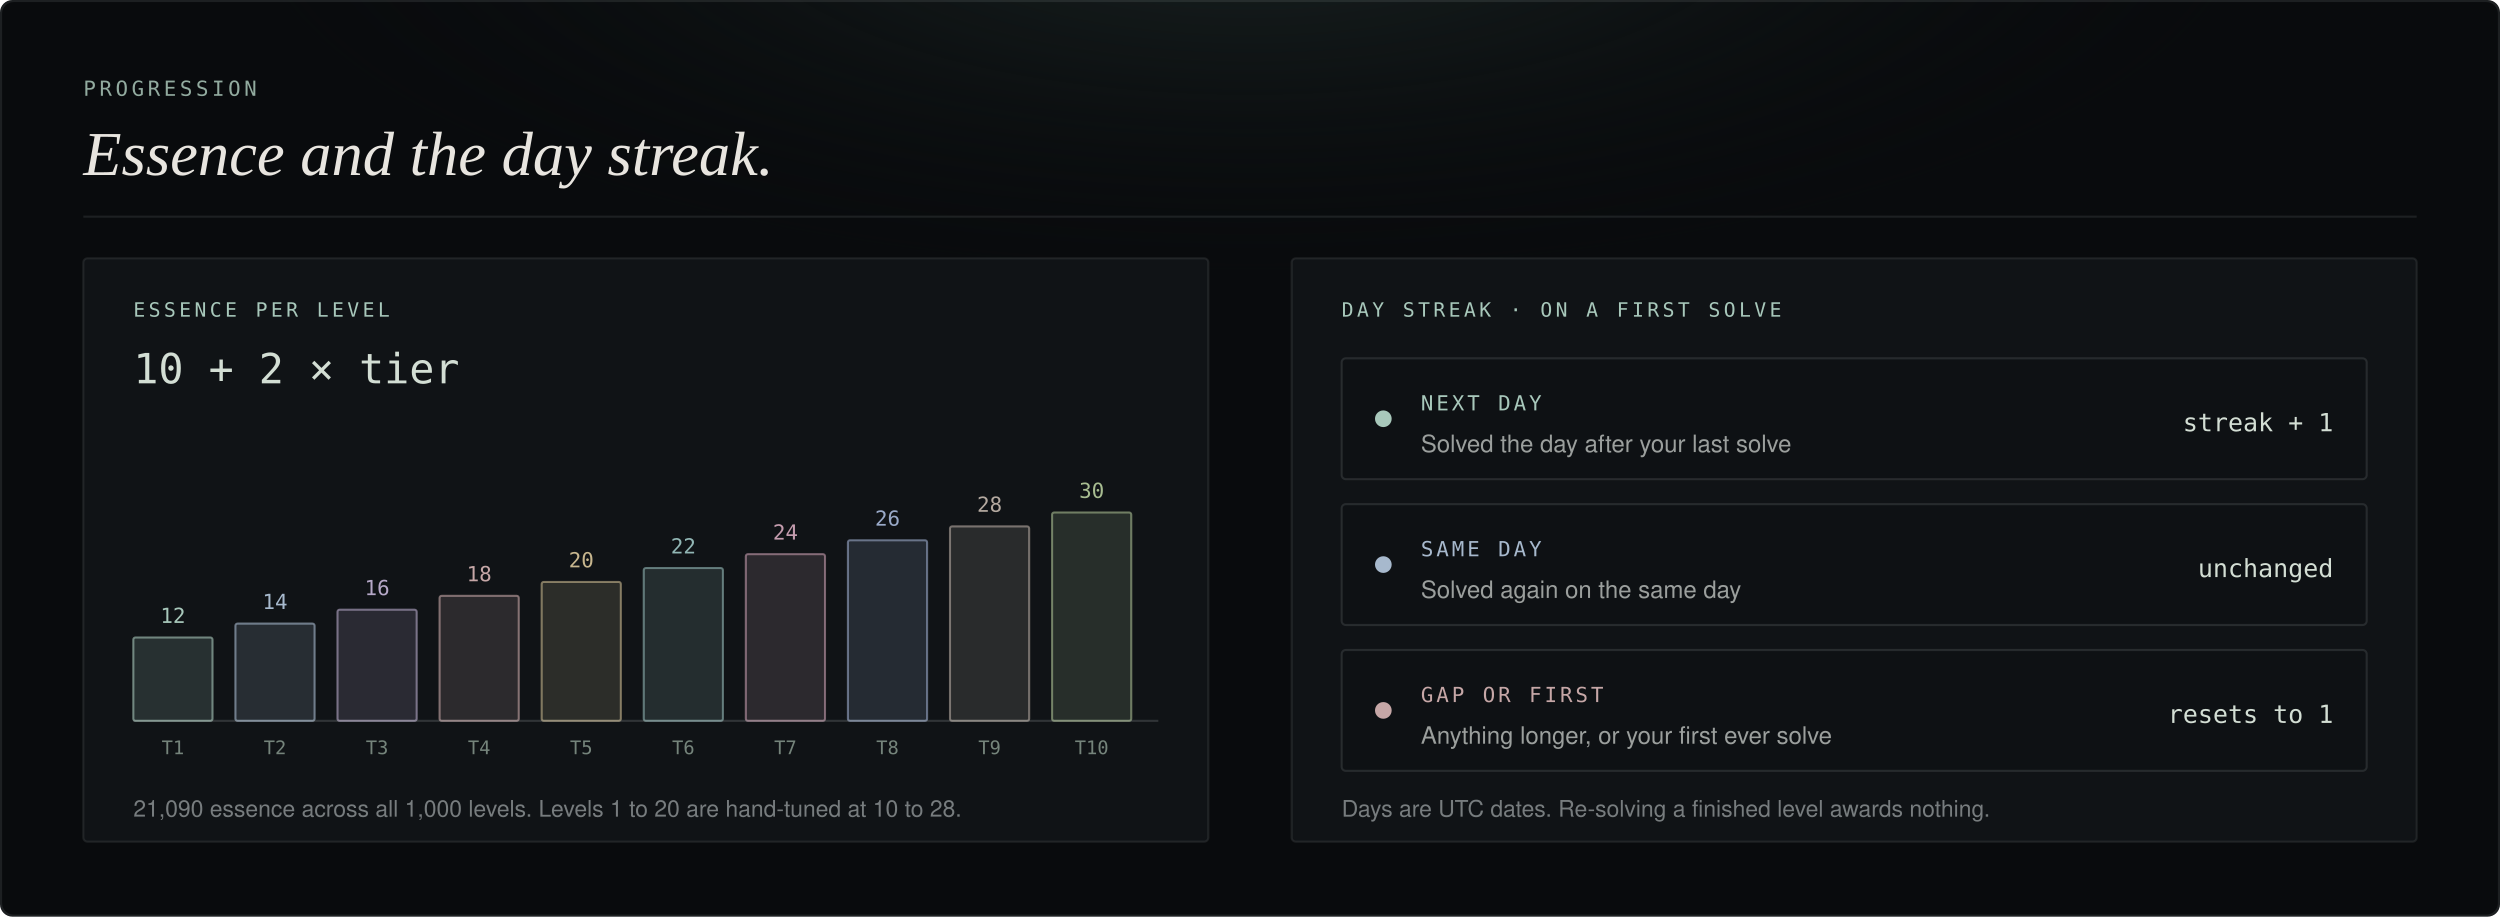
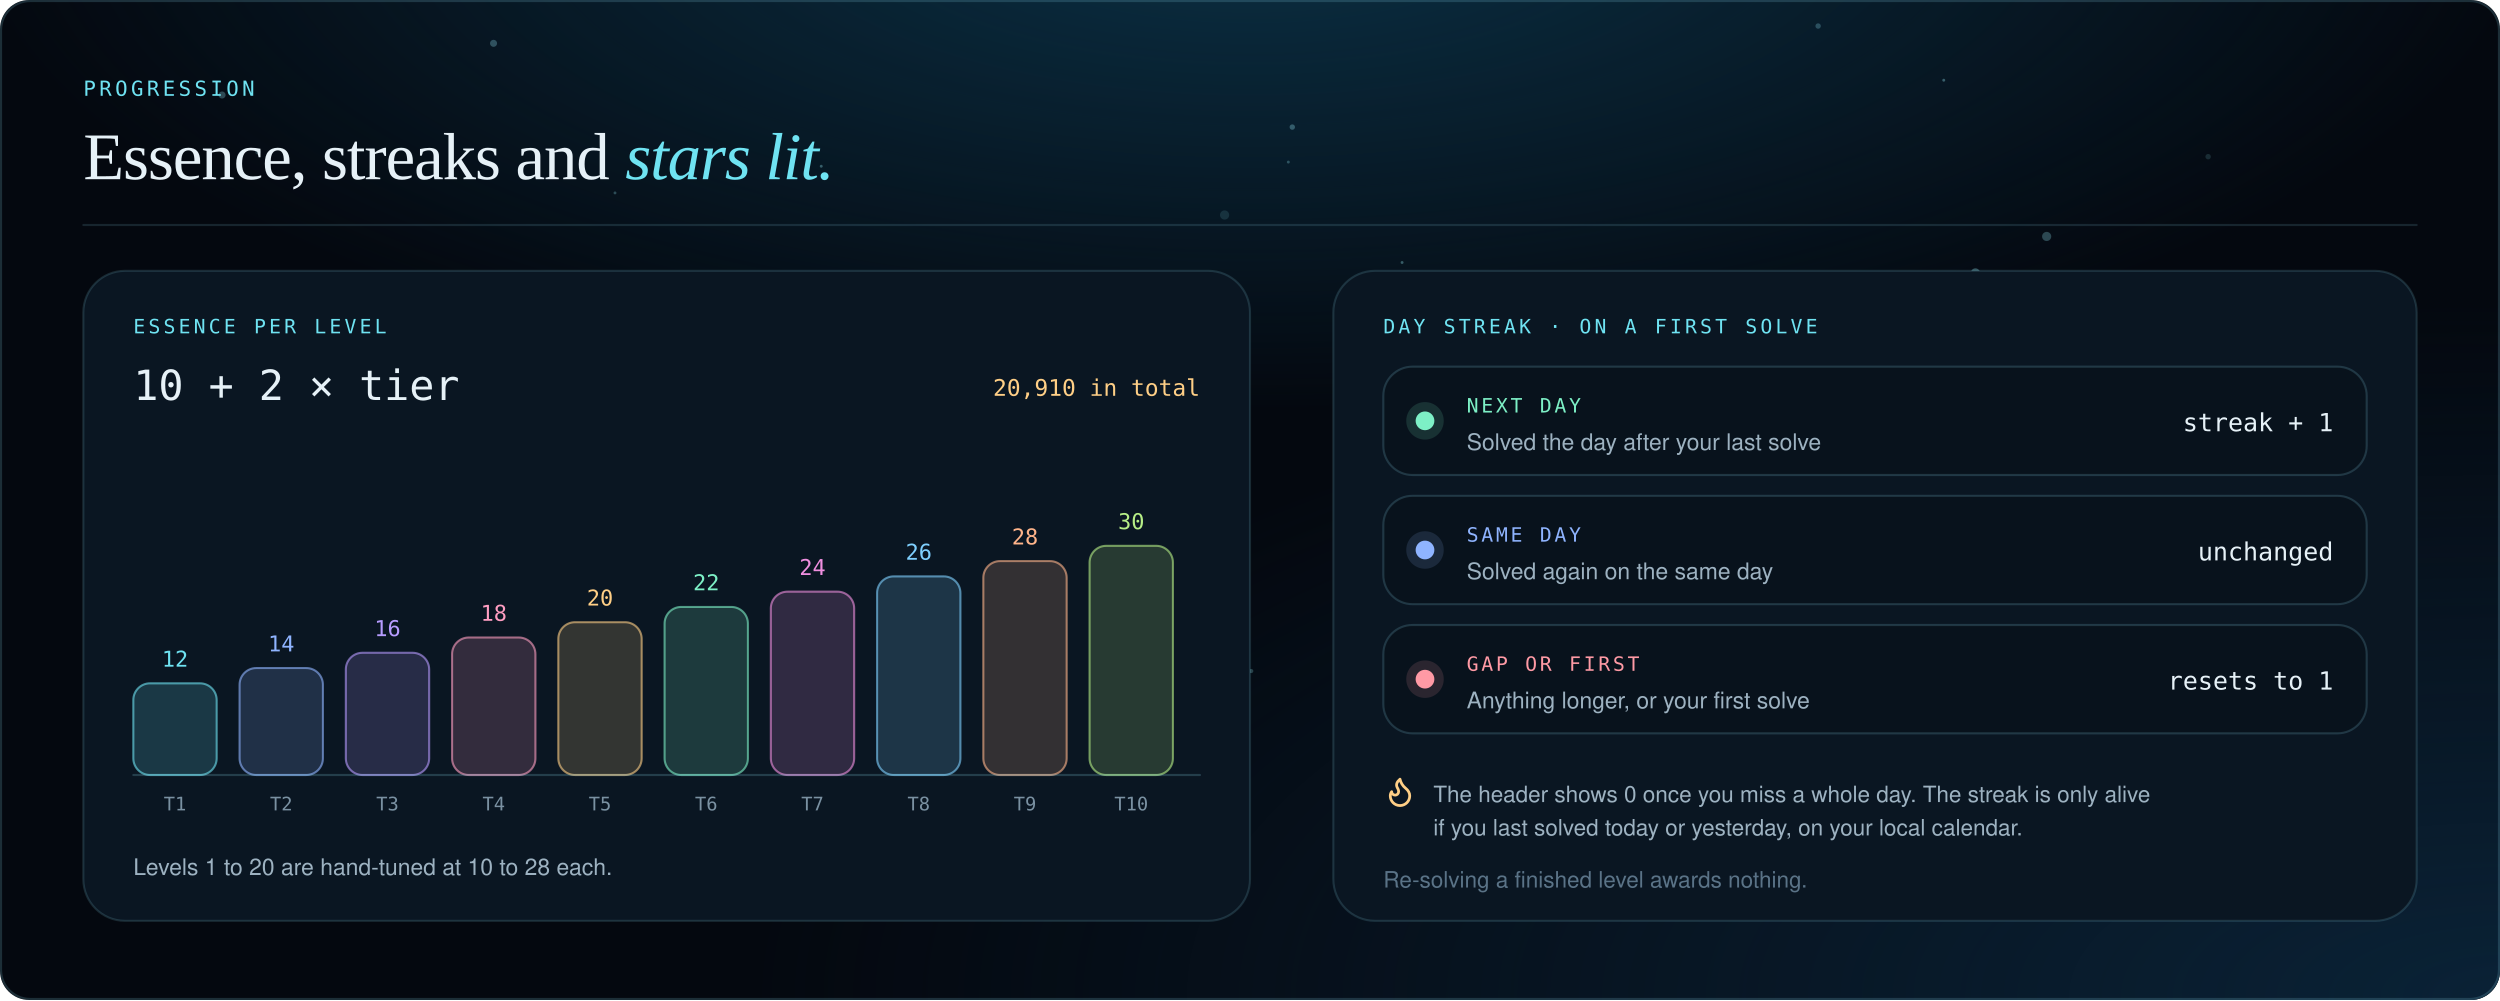
- <svg xmlns="http://www.w3.org/2000/svg" width="1200" height="440" viewBox="0 0 1200 440" role="img" aria-labelledby="t d">
+ <svg xmlns="http://www.w3.org/2000/svg" width="1200" height="480" viewBox="0 0 1200 480" role="img" aria-labelledby="t d">
  <defs>
-     <style>.s{font-family:'Playfair Display',Georgia,'Times New Roman',serif;font-style:italic}.m{font-family:'DM Mono',ui-monospace,'SF Mono',Menlo,Consolas,monospace}.b{font-family:'DM Sans','Segoe UI',Helvetica,Arial,sans-serif}</style>
+     <style>.s{font-family:'Playfair Display',Georgia,'Times New Roman',serif}.si{font-family:'Playfair Display',Georgia,'Times New Roman',serif;font-style:italic}.m{font-family:'DM Mono',ui-monospace,'SF Mono',Menlo,Consolas,monospace}.b{font-family:'DM Sans','Segoe UI',Helvetica,Arial,sans-serif}</style>
    <marker id="ar" viewBox="0 0 10 10" refX="8.5" refY="5" markerWidth="7" markerHeight="7" orient="auto-start-reverse">
-       <path d="M1 1.5L8.5 5L1 8.5" fill="none" stroke="#a8c8bb" stroke-width="1.3" stroke-linecap="round" stroke-linejoin="round" />
+       <path d="M1 1.5L8.5 5L1 8.5" fill="none" stroke="#6fe3f2" stroke-width="1.4" stroke-linecap="round" stroke-linejoin="round" />
    </marker>
-     <radialGradient id="glow" cx="50%" cy="-10%" r="75%">
-       <stop offset="0" stop-color="#1b2524" />
-       <stop offset="0.55" stop-color="#090b0d" stop-opacity="0" />
+     <radialGradient id="bgtop" cx="50%" cy="-10%" r="85%">
+       <stop offset="0" stop-color="#0b3146" />
+       <stop offset="0.6" stop-color="#0b3146" stop-opacity="0" />
    </radialGradient>
+     <radialGradient id="bgcorner" cx="100%" cy="100%" r="70%">
+       <stop offset="0" stop-color="#0a2236" />
+       <stop offset="1" stop-color="#0a2236" stop-opacity="0" />
+     </radialGradient>
+     <radialGradient id="halo">
+       <stop offset="0" stop-color="#3fd6f0" stop-opacity=".55" />
+       <stop offset=".5" stop-color="#1b8fb0" stop-opacity=".16" />
+       <stop offset="1" stop-color="#1b8fb0" stop-opacity="0" />
+     </radialGradient>
+     <radialGradient id="cellg" cx="38%" cy="34%" r="75%">
+       <stop offset="0" stop-color="#eafdff" />
+       <stop offset=".38" stop-color="#7defff" />
+       <stop offset="1" stop-color="#1a8fb4" />
+     </radialGradient>
+     <linearGradient id="btn" x1="0" y1="0" x2="0" y2="1">
+       <stop offset="0" stop-color="#9af4ff" />
+       <stop offset="1" stop-color="#6fe3f2" />
+     </linearGradient>
+     <linearGradient id="dock" x1="0" y1="0" x2="1" y2="0.4">
+       <stop offset="0" stop-color="#0f4157" />
+       <stop offset="1" stop-color="#0b2a3c" />
+     </linearGradient>
+     <linearGradient id="meter" x1="0" y1="0" x2="1" y2="0">
+       <stop offset="0" stop-color="#2aa6c4" />
+       <stop offset=".6" stop-color="#6fe3f2" />
+       <stop offset="1" stop-color="#b9fbff" />
+     </linearGradient>
  </defs>
-   <rect x="0" y="0" width="1200" height="440" rx="6" fill="#090b0d" />
-   <rect x="0" y="0" width="1200" height="440" rx="6" fill="url(#glow)" />
-   <rect x="0.5" y="0.5" width="1199" height="439" rx="6" fill="none" stroke="#dbe1e1" stroke-width="1" stroke-opacity="0.1" />
-   <text x="40" y="46" class="m" font-size="10" fill="#92ab9f" letter-spacing="1.7" xml:space="preserve">PROGRESSION</text>
-   <text x="40" y="84" class="s" font-size="30" fill="#e8e5df" xml:space="preserve">Essence and the day streak.</text>
-   <line x1="40" y1="104" x2="1160" y2="104" stroke="#dbe1e1" stroke-opacity="0.1" stroke-width="1" />
-   <rect x="40" y="124" width="540" height="280" rx="2" fill="#101316" stroke="#dbe1e1" stroke-width="1" stroke-opacity="0.1" />
-   <text x="64" y="152" class="m" font-size="9.5" fill="#a8c8bb" letter-spacing="1.615" xml:space="preserve">ESSENCE PER LEVEL</text>
-   <text x="64" y="184" class="m" font-size="20" fill="#d3ded4" xml:space="preserve">10 + 2 × tier</text>
-   <rect x="64" y="306.0" width="38" height="40.0" rx="1" fill="#a8c8bb" stroke="#a8c8bb" stroke-width="1" stroke-opacity="0.6" fill-opacity="0.16" />
-   <text x="83" y="299.0" class="m" font-size="10" fill="#a8c8bb" text-anchor="middle" xml:space="preserve">12</text>
-   <text x="83" y="362" class="m" font-size="9" fill="#75847b" text-anchor="middle" xml:space="preserve">T1</text>
-   <rect x="113" y="299.333" width="38" height="46.667" rx="1" fill="#a7b9cd" stroke="#a7b9cd" stroke-width="1" stroke-opacity="0.6" fill-opacity="0.16" />
-   <text x="132" y="292.333" class="m" font-size="10" fill="#a7b9cd" text-anchor="middle" xml:space="preserve">14</text>
-   <text x="132" y="362" class="m" font-size="9" fill="#75847b" text-anchor="middle" xml:space="preserve">T2</text>
-   <rect x="162" y="292.667" width="38" height="53.333" rx="1" fill="#b6a8c8" stroke="#b6a8c8" stroke-width="1" stroke-opacity="0.6" fill-opacity="0.16" />
-   <text x="181" y="285.667" class="m" font-size="10" fill="#b6a8c8" text-anchor="middle" xml:space="preserve">16</text>
-   <text x="181" y="362" class="m" font-size="9" fill="#75847b" text-anchor="middle" xml:space="preserve">T3</text>
-   <rect x="211" y="286.0" width="38" height="60.0" rx="1" fill="#c6a7a7" stroke="#c6a7a7" stroke-width="1" stroke-opacity="0.6" fill-opacity="0.16" />
-   <text x="230" y="279.0" class="m" font-size="10" fill="#c6a7a7" text-anchor="middle" xml:space="preserve">18</text>
-   <text x="230" y="362" class="m" font-size="9" fill="#75847b" text-anchor="middle" xml:space="preserve">T4</text>
-   <rect x="260" y="279.333" width="38" height="66.667" rx="1" fill="#c7b68e" stroke="#c7b68e" stroke-width="1" stroke-opacity="0.6" fill-opacity="0.16" />
-   <text x="279" y="272.333" class="m" font-size="10" fill="#c7b68e" text-anchor="middle" xml:space="preserve">20</text>
-   <text x="279" y="362" class="m" font-size="9" fill="#75847b" text-anchor="middle" xml:space="preserve">T5</text>
-   <rect x="309" y="272.667" width="38" height="73.333" rx="1" fill="#91b6b4" stroke="#91b6b4" stroke-width="1" stroke-opacity="0.6" fill-opacity="0.16" />
-   <text x="328" y="265.667" class="m" font-size="10" fill="#91b6b4" text-anchor="middle" xml:space="preserve">22</text>
-   <text x="328" y="362" class="m" font-size="9" fill="#75847b" text-anchor="middle" xml:space="preserve">T6</text>
-   <rect x="358" y="266.0" width="38" height="80.0" rx="1" fill="#c49cae" stroke="#c49cae" stroke-width="1" stroke-opacity="0.6" fill-opacity="0.16" />
-   <text x="377" y="259.0" class="m" font-size="10" fill="#c49cae" text-anchor="middle" xml:space="preserve">24</text>
-   <text x="377" y="362" class="m" font-size="9" fill="#75847b" text-anchor="middle" xml:space="preserve">T7</text>
-   <rect x="407" y="259.333" width="38" height="86.667" rx="1" fill="#99a9c8" stroke="#99a9c8" stroke-width="1" stroke-opacity="0.6" fill-opacity="0.16" />
-   <text x="426" y="252.333" class="m" font-size="10" fill="#99a9c8" text-anchor="middle" xml:space="preserve">26</text>
-   <text x="426" y="362" class="m" font-size="9" fill="#75847b" text-anchor="middle" xml:space="preserve">T8</text>
-   <rect x="456" y="252.667" width="38" height="93.333" rx="1" fill="#b4a9a0" stroke="#b4a9a0" stroke-width="1" stroke-opacity="0.6" fill-opacity="0.16" />
-   <text x="475" y="245.667" class="m" font-size="10" fill="#b4a9a0" text-anchor="middle" xml:space="preserve">28</text>
-   <text x="475" y="362" class="m" font-size="9" fill="#75847b" text-anchor="middle" xml:space="preserve">T9</text>
-   <rect x="505" y="246.0" width="38" height="100.0" rx="1" fill="#a8bd91" stroke="#a8bd91" stroke-width="1" stroke-opacity="0.6" fill-opacity="0.16" />
-   <text x="524" y="239.0" class="m" font-size="10" fill="#a8bd91" text-anchor="middle" xml:space="preserve">30</text>
-   <text x="524" y="362" class="m" font-size="9" fill="#75847b" text-anchor="middle" xml:space="preserve">T10</text>
-   <line x1="64" y1="346" x2="556" y2="346" stroke="#dbe1e1" stroke-opacity="0.16" stroke-width="1" />
-   <text x="64" y="392" class="b" font-size="11" fill="#777c7e" xml:space="preserve">21,090 essence across all 1,000 levels. Levels 1 to 20 are hand-tuned at 10 to 28.</text>
-   <rect x="620" y="124" width="540" height="280" rx="2" fill="#101316" stroke="#dbe1e1" stroke-width="1" stroke-opacity="0.1" />
-   <text x="644" y="152" class="m" font-size="9.5" fill="#a8c8bb" letter-spacing="1.615" xml:space="preserve">DAY STREAK · ON A FIRST SOLVE</text>
-   <rect x="644" y="172" width="492" height="58" rx="2" fill="#0e1114" stroke="#dbe1e1" stroke-width="1" stroke-opacity="0.12" />
-   <circle cx="664" cy="201" r="4" fill="#a8c8bb" />
-   <text x="682" y="197" class="m" font-size="10" fill="#a8c8bb" letter-spacing="1.4" xml:space="preserve">NEXT DAY</text>
-   <text x="682" y="217" class="b" font-size="11.5" fill="#9b9f9d" xml:space="preserve">Solved the day after your last solve</text>
-   <text x="1120" y="207" class="m" font-size="12" fill="#d3ded4" text-anchor="end" xml:space="preserve">streak + 1</text>
-   <rect x="644" y="242" width="492" height="58" rx="2" fill="#0e1114" stroke="#dbe1e1" stroke-width="1" stroke-opacity="0.12" />
-   <circle cx="664" cy="271" r="4" fill="#a7b9cd" />
-   <text x="682" y="267" class="m" font-size="10" fill="#a7b9cd" letter-spacing="1.4" xml:space="preserve">SAME DAY</text>
-   <text x="682" y="287" class="b" font-size="11.5" fill="#9b9f9d" xml:space="preserve">Solved again on the same day</text>
-   <text x="1120" y="277" class="m" font-size="12" fill="#d3ded4" text-anchor="end" xml:space="preserve">unchanged</text>
-   <rect x="644" y="312" width="492" height="58" rx="2" fill="#0e1114" stroke="#dbe1e1" stroke-width="1" stroke-opacity="0.12" />
-   <circle cx="664" cy="341" r="4" fill="#c6a7a7" />
-   <text x="682" y="337" class="m" font-size="10" fill="#c6a7a7" letter-spacing="1.4" xml:space="preserve">GAP OR FIRST</text>
-   <text x="682" y="357" class="b" font-size="11.5" fill="#9b9f9d" xml:space="preserve">Anything longer, or your first ever solve</text>
-   <text x="1120" y="347" class="m" font-size="12" fill="#d3ded4" text-anchor="end" xml:space="preserve">resets to 1</text>
-   <text x="644" y="392" class="b" font-size="11" fill="#777c7e" xml:space="preserve">Days are UTC dates. Re-solving a finished level awards nothing.</text>
+   <rect x="0" y="0" width="1200" height="480" rx="14" fill="#04080f" />
+   <rect x="0" y="0" width="1200" height="480" rx="14" fill="url(#bgtop)" />
+   <rect x="0" y="0" width="1200" height="480" rx="14" fill="url(#bgcorner)" />
+   <circle cx="330.9" cy="262.0" r="2.2" fill="#9cf3ff" fill-opacity="0.17" />
+   <circle cx="937.4" cy="263.7" r="1.3" fill="#9cf3ff" fill-opacity="0.32" />
+   <circle cx="620.3" cy="61.0" r="1.3" fill="#9cf3ff" fill-opacity="0.29" />
+   <circle cx="1025.0" cy="384.5" r="1.7" fill="#9cf3ff" fill-opacity="0.3" />
+   <circle cx="594.2" cy="382.5" r="2.2" fill="#9cf3ff" fill-opacity="0.32" />
+   <circle cx="106.6" cy="45.6" r="1.7" fill="#9cf3ff" fill-opacity="0.27" />
+   <circle cx="997.4" cy="356.9" r="1" fill="#9cf3ff" fill-opacity="0.16" />
+   <circle cx="301.3" cy="226.4" r="1.7" fill="#9cf3ff" fill-opacity="0.12" />
+   <circle cx="890.5" cy="326.2" r="0.7" fill="#9cf3ff" fill-opacity="0.2" />
+   <circle cx="409.5" cy="404.4" r="1" fill="#9cf3ff" fill-opacity="0.15" />
+   <circle cx="919.8" cy="263.0" r="1" fill="#9cf3ff" fill-opacity="0.12" />
+   <circle cx="872.7" cy="12.5" r="1.3" fill="#9cf3ff" fill-opacity="0.24" />
+   <circle cx="982.4" cy="113.5" r="2.2" fill="#9cf3ff" fill-opacity="0.26" />
+   <circle cx="1126.5" cy="260.3" r="1.7" fill="#9cf3ff" fill-opacity="0.27" />
+   <circle cx="123.8" cy="72.9" r="1.3" fill="#9cf3ff" fill-opacity="0.17" />
+   <circle cx="795.8" cy="144.6" r="1" fill="#9cf3ff" fill-opacity="0.3" />
+   <circle cx="904.4" cy="347.9" r="1" fill="#9cf3ff" fill-opacity="0.2" />
+   <circle cx="413.2" cy="352.0" r="1" fill="#9cf3ff" fill-opacity="0.35" />
+   <circle cx="236.9" cy="20.8" r="1.7" fill="#9cf3ff" fill-opacity="0.27" />
+   <circle cx="295.2" cy="92.6" r="0.7" fill="#9cf3ff" fill-opacity="0.26" />
+   <circle cx="450.8" cy="181.1" r="1.7" fill="#9cf3ff" fill-opacity="0.16" />
+   <circle cx="618.4" cy="77.8" r="0.7" fill="#9cf3ff" fill-opacity="0.26" />
+   <circle cx="933.0" cy="38.5" r="0.7" fill="#9cf3ff" fill-opacity="0.33" />
+   <circle cx="747.8" cy="253.9" r="2.2" fill="#9cf3ff" fill-opacity="0.32" />
+   <circle cx="840.7" cy="425.2" r="1" fill="#9cf3ff" fill-opacity="0.19" />
+   <circle cx="1059.9" cy="75.2" r="1.3" fill="#9cf3ff" fill-opacity="0.14" />
+   <circle cx="713.9" cy="433.8" r="0.7" fill="#9cf3ff" fill-opacity="0.28" />
+   <circle cx="538.8" cy="159.7" r="1.3" fill="#9cf3ff" fill-opacity="0.27" />
+   <circle cx="462.8" cy="376.7" r="1.3" fill="#9cf3ff" fill-opacity="0.34" />
+   <circle cx="783.2" cy="410.3" r="1.3" fill="#9cf3ff" fill-opacity="0.29" />
+   <circle cx="587.8" cy="103.2" r="2.2" fill="#9cf3ff" fill-opacity="0.12" />
+   <circle cx="357.2" cy="283.4" r="0.7" fill="#9cf3ff" fill-opacity="0.27" />
+   <circle cx="146.2" cy="237.3" r="1" fill="#9cf3ff" fill-opacity="0.29" />
+   <circle cx="811.2" cy="268.4" r="1.7" fill="#9cf3ff" fill-opacity="0.14" />
+   <circle cx="766.0" cy="403.9" r="0.7" fill="#9cf3ff" fill-opacity="0.33" />
+   <circle cx="810.9" cy="374.0" r="2.2" fill="#9cf3ff" fill-opacity="0.21" />
+   <circle cx="673.0" cy="126.0" r="0.7" fill="#9cf3ff" fill-opacity="0.32" />
+   <circle cx="600.6" cy="322.1" r="1" fill="#9cf3ff" fill-opacity="0.23" />
+   <circle cx="948.2" cy="131.0" r="2.2" fill="#9cf3ff" fill-opacity="0.32" />
+   <circle cx="394.2" cy="79.8" r="0.7" fill="#9cf3ff" fill-opacity="0.32" />
+   <circle cx="419.7" cy="407.1" r="2.2" fill="#9cf3ff" fill-opacity="0.27" />
+   <rect x="0.5" y="0.5" width="1199" height="479" rx="14" fill="none" stroke="#8fdcf0" stroke-width="1" stroke-opacity="0.18" />
+   <text x="40" y="46" class="m" font-size="10" fill="#6fe3f2" letter-spacing="1.6" font-weight="500" xml:space="preserve">PROGRESSION</text>
+   <text x="40" y="86" class="s" font-size="32" fill="#e6f1f7" letter-spacing="-0.5">Essence, streaks and <tspan class="si" fill="#6fe3f2">stars lit.</tspan>
+   </text>
+   <line x1="40" y1="108" x2="1160" y2="108" stroke="#8fdcf0" stroke-opacity="0.14" stroke-width="1" stroke-linecap="round" />
+   <rect x="40" y="130" width="560" height="312" rx="20" fill="#0a1622" stroke="#8fdcf0" stroke-width="1" stroke-opacity="0.16" />
+   <text x="64" y="160" class="m" font-size="9.5" fill="#6fe3f2" letter-spacing="1.52" font-weight="500" xml:space="preserve">ESSENCE PER LEVEL</text>
+   <text x="64" y="192" class="m" font-size="20" fill="#e6f1f7" font-weight="500" xml:space="preserve">10 + 2 × tier</text>
+   <text x="576" y="190" class="m" font-size="11" fill="#ffcf86" text-anchor="end" font-weight="500" xml:space="preserve">20,910 in total</text>
+   <rect x="64" y="328.0" width="40" height="44.0" rx="8" fill="#6fe3f2" stroke="#6fe3f2" stroke-width="1" stroke-opacity="0.6" fill-opacity="0.17" />
+   <text x="84" y="320.0" class="m" font-size="10.5" fill="#6fe3f2" text-anchor="middle" font-weight="500" xml:space="preserve">12</text>
+   <text x="84" y="389" class="m" font-size="9" fill="#7a91a2" text-anchor="middle" xml:space="preserve">T1</text>
+   <rect x="115" y="320.667" width="40" height="51.333" rx="8" fill="#8fb4ff" stroke="#8fb4ff" stroke-width="1" stroke-opacity="0.6" fill-opacity="0.17" />
+   <text x="135" y="312.667" class="m" font-size="10.5" fill="#8fb4ff" text-anchor="middle" font-weight="500" xml:space="preserve">14</text>
+   <text x="135" y="389" class="m" font-size="9" fill="#7a91a2" text-anchor="middle" xml:space="preserve">T2</text>
+   <rect x="166" y="313.333" width="40" height="58.667" rx="8" fill="#b79cff" stroke="#b79cff" stroke-width="1" stroke-opacity="0.6" fill-opacity="0.17" />
+   <text x="186" y="305.333" class="m" font-size="10.5" fill="#b79cff" text-anchor="middle" font-weight="500" xml:space="preserve">16</text>
+   <text x="186" y="389" class="m" font-size="9" fill="#7a91a2" text-anchor="middle" xml:space="preserve">T3</text>
+   <rect x="217" y="306.0" width="40" height="66.0" rx="8" fill="#ff9ec2" stroke="#ff9ec2" stroke-width="1" stroke-opacity="0.6" fill-opacity="0.17" />
+   <text x="237" y="298.0" class="m" font-size="10.5" fill="#ff9ec2" text-anchor="middle" font-weight="500" xml:space="preserve">18</text>
+   <text x="237" y="389" class="m" font-size="9" fill="#7a91a2" text-anchor="middle" xml:space="preserve">T4</text>
+   <rect x="268" y="298.667" width="40" height="73.333" rx="8" fill="#ffcf86" stroke="#ffcf86" stroke-width="1" stroke-opacity="0.6" fill-opacity="0.17" />
+   <text x="288" y="290.667" class="m" font-size="10.5" fill="#ffcf86" text-anchor="middle" font-weight="500" xml:space="preserve">20</text>
+   <text x="288" y="389" class="m" font-size="9" fill="#7a91a2" text-anchor="middle" xml:space="preserve">T5</text>
+   <rect x="319" y="291.333" width="40" height="80.667" rx="8" fill="#7df0c6" stroke="#7df0c6" stroke-width="1" stroke-opacity="0.6" fill-opacity="0.17" />
+   <text x="339" y="283.333" class="m" font-size="10.5" fill="#7df0c6" text-anchor="middle" font-weight="500" xml:space="preserve">22</text>
+   <text x="339" y="389" class="m" font-size="9" fill="#7a91a2" text-anchor="middle" xml:space="preserve">T6</text>
+   <rect x="370" y="284.0" width="40" height="88.0" rx="8" fill="#f08fe0" stroke="#f08fe0" stroke-width="1" stroke-opacity="0.6" fill-opacity="0.17" />
+   <text x="390" y="276.0" class="m" font-size="10.5" fill="#f08fe0" text-anchor="middle" font-weight="500" xml:space="preserve">24</text>
+   <text x="390" y="389" class="m" font-size="9" fill="#7a91a2" text-anchor="middle" xml:space="preserve">T7</text>
+   <rect x="421" y="276.667" width="40" height="95.333" rx="8" fill="#7fd0ff" stroke="#7fd0ff" stroke-width="1" stroke-opacity="0.6" fill-opacity="0.17" />
+   <text x="441" y="268.667" class="m" font-size="10.5" fill="#7fd0ff" text-anchor="middle" font-weight="500" xml:space="preserve">26</text>
+   <text x="441" y="389" class="m" font-size="9" fill="#7a91a2" text-anchor="middle" xml:space="preserve">T8</text>
+   <rect x="472" y="269.333" width="40" height="102.667" rx="8" fill="#ffb48a" stroke="#ffb48a" stroke-width="1" stroke-opacity="0.6" fill-opacity="0.17" />
+   <text x="492" y="261.333" class="m" font-size="10.5" fill="#ffb48a" text-anchor="middle" font-weight="500" xml:space="preserve">28</text>
+   <text x="492" y="389" class="m" font-size="9" fill="#7a91a2" text-anchor="middle" xml:space="preserve">T9</text>
+   <rect x="523" y="262.0" width="40" height="110.0" rx="8" fill="#b6ee86" stroke="#b6ee86" stroke-width="1" stroke-opacity="0.6" fill-opacity="0.17" />
+   <text x="543" y="254.0" class="m" font-size="10.5" fill="#b6ee86" text-anchor="middle" font-weight="500" xml:space="preserve">30</text>
+   <text x="543" y="389" class="m" font-size="9" fill="#7a91a2" text-anchor="middle" xml:space="preserve">T10</text>
+   <line x1="64" y1="372" x2="576" y2="372" stroke="#8fdcf0" stroke-opacity="0.2" stroke-width="1" stroke-linecap="round" />
+   <text x="64" y="420" class="b" font-size="11" fill="#9db2c1" xml:space="preserve">Levels 1 to 20 are hand-tuned at 10 to 28 each.</text>
+   <rect x="640" y="130" width="520" height="312" rx="20" fill="#0a1622" stroke="#8fdcf0" stroke-width="1" stroke-opacity="0.16" />
+   <text x="664" y="160" class="m" font-size="9.5" fill="#6fe3f2" letter-spacing="1.52" font-weight="500" xml:space="preserve">DAY STREAK · ON A FIRST SOLVE</text>
+   <rect x="664" y="176" width="472" height="52" rx="14" fill="#08121c" stroke="#8fdcf0" stroke-width="1" stroke-opacity="0.18" />
+   <circle cx="684" cy="202" r="4.5" fill="#7df0c6" />
+   <circle cx="684" cy="202" r="9" fill="#7df0c6" fill-opacity="0.14" />
+   <text x="704" y="198" class="m" font-size="9.5" fill="#7df0c6" letter-spacing="1.3" font-weight="500" xml:space="preserve">NEXT DAY</text>
+   <text x="704" y="216" class="b" font-size="11" fill="#9db2c1" xml:space="preserve">Solved the day after your last solve</text>
+   <text x="1120" y="207" class="m" font-size="12" fill="#e6f1f7" text-anchor="end" font-weight="500" xml:space="preserve">streak + 1</text>
+   <rect x="664" y="238" width="472" height="52" rx="14" fill="#08121c" stroke="#8fdcf0" stroke-width="1" stroke-opacity="0.18" />
+   <circle cx="684" cy="264" r="4.5" fill="#8fb4ff" />
+   <circle cx="684" cy="264" r="9" fill="#8fb4ff" fill-opacity="0.14" />
+   <text x="704" y="260" class="m" font-size="9.5" fill="#8fb4ff" letter-spacing="1.3" font-weight="500" xml:space="preserve">SAME DAY</text>
+   <text x="704" y="278" class="b" font-size="11" fill="#9db2c1" xml:space="preserve">Solved again on the same day</text>
+   <text x="1120" y="269" class="m" font-size="12" fill="#e6f1f7" text-anchor="end" font-weight="500" xml:space="preserve">unchanged</text>
+   <rect x="664" y="300" width="472" height="52" rx="14" fill="#08121c" stroke="#8fdcf0" stroke-width="1" stroke-opacity="0.18" />
+   <circle cx="684" cy="326" r="4.5" fill="#ff9aa5" />
+   <circle cx="684" cy="326" r="9" fill="#ff9aa5" fill-opacity="0.14" />
+   <text x="704" y="322" class="m" font-size="9.5" fill="#ff9aa5" letter-spacing="1.3" font-weight="500" xml:space="preserve">GAP OR FIRST</text>
+   <text x="704" y="340" class="b" font-size="11" fill="#9db2c1" xml:space="preserve">Anything longer, or your first solve</text>
+   <text x="1120" y="331" class="m" font-size="12" fill="#e6f1f7" text-anchor="end" font-weight="500" xml:space="preserve">resets to 1</text>
+   <g transform="translate(664 372) scale(0.6667)" fill="none" stroke="#ffcf86" stroke-width="2" stroke-linecap="round" stroke-linejoin="round">
+     <path d="M8.5 14.5A2.5 2.5 0 0 0 11 12c0-1.38-.5-2-1-3-1.072-2.143-.224-4.054 2-6 .5 2.5 2 4.9 4 6.5 2 1.6 3 3.5 3 5.5a7 7 0 1 1-14 0c0-1.153.433-2.294 1-3a2.5 2.5 0 0 0 2.5 2.5z" />
+   </g>
+   <text x="688" y="385" class="b" font-size="10.8" fill="#9db2c1" xml:space="preserve">The header shows 0 once you miss a whole day. The streak is only alive</text>
+   <text x="688" y="401" class="b" font-size="10.8" fill="#9db2c1" xml:space="preserve">if you last solved today or yesterday, on your local calendar.</text>
+   <text x="664" y="426" class="b" font-size="10.8" fill="#5a7387" xml:space="preserve">Re-solving a finished level awards nothing.</text>
</svg>
